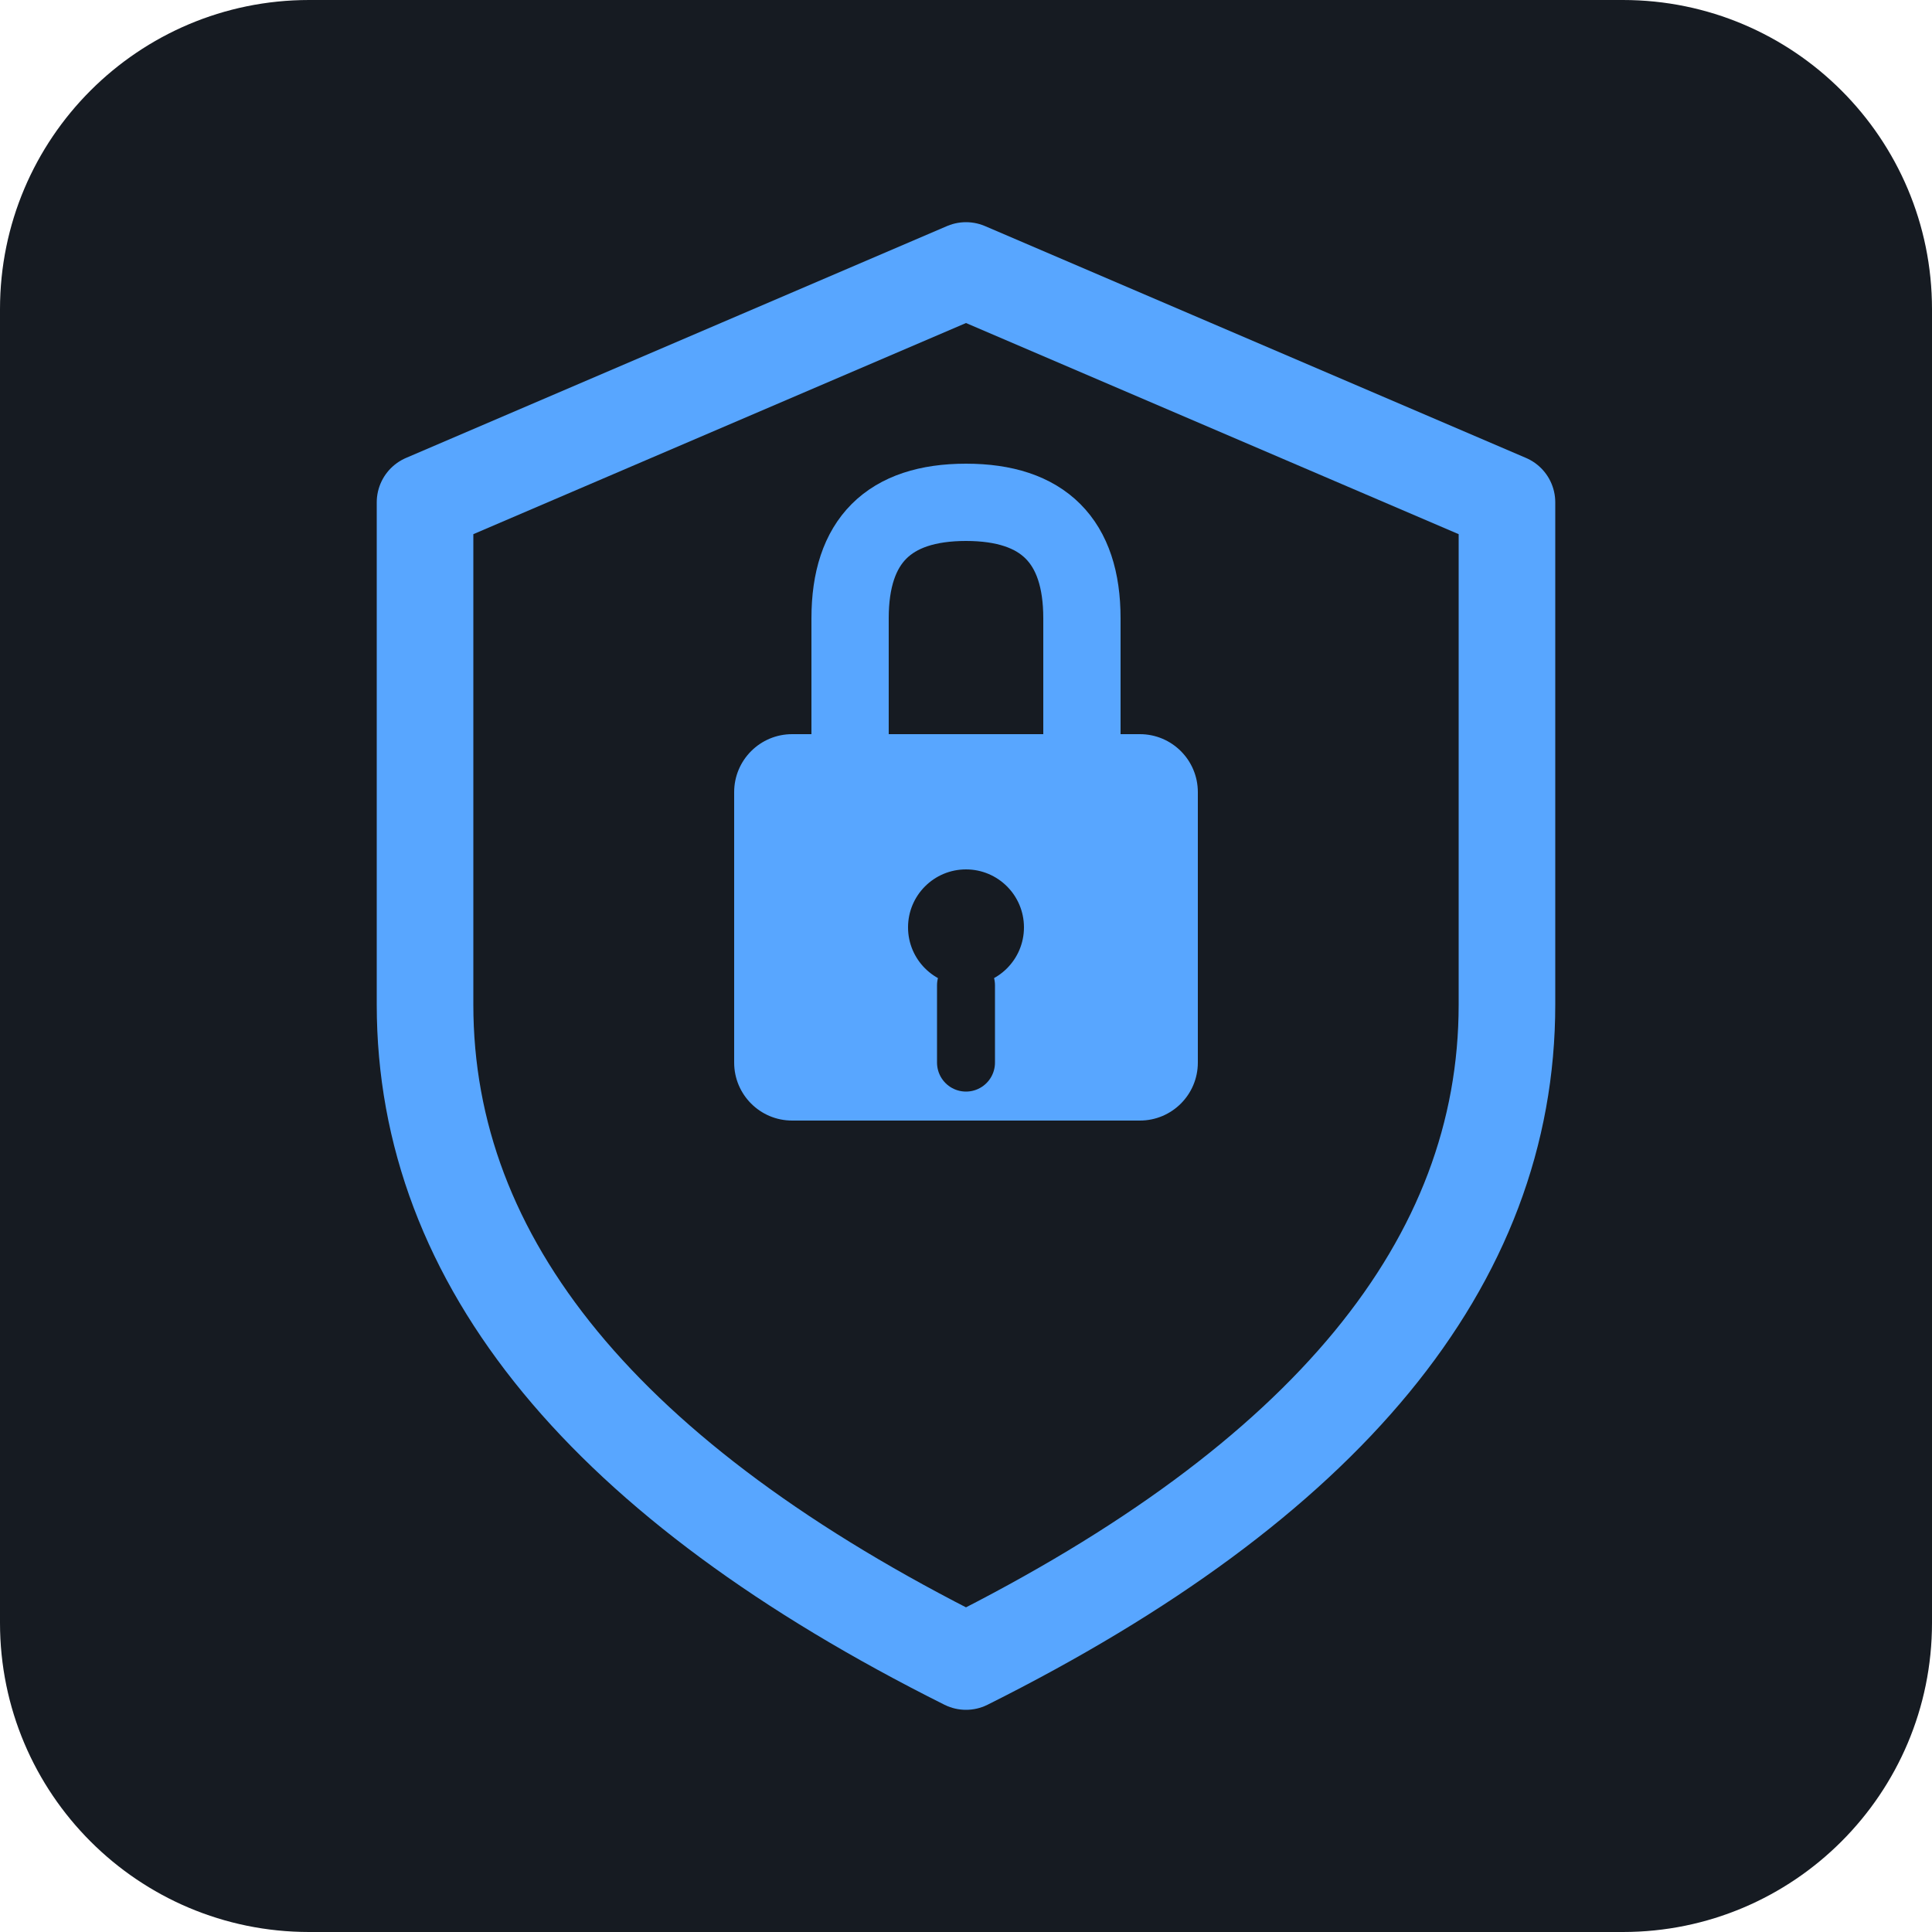
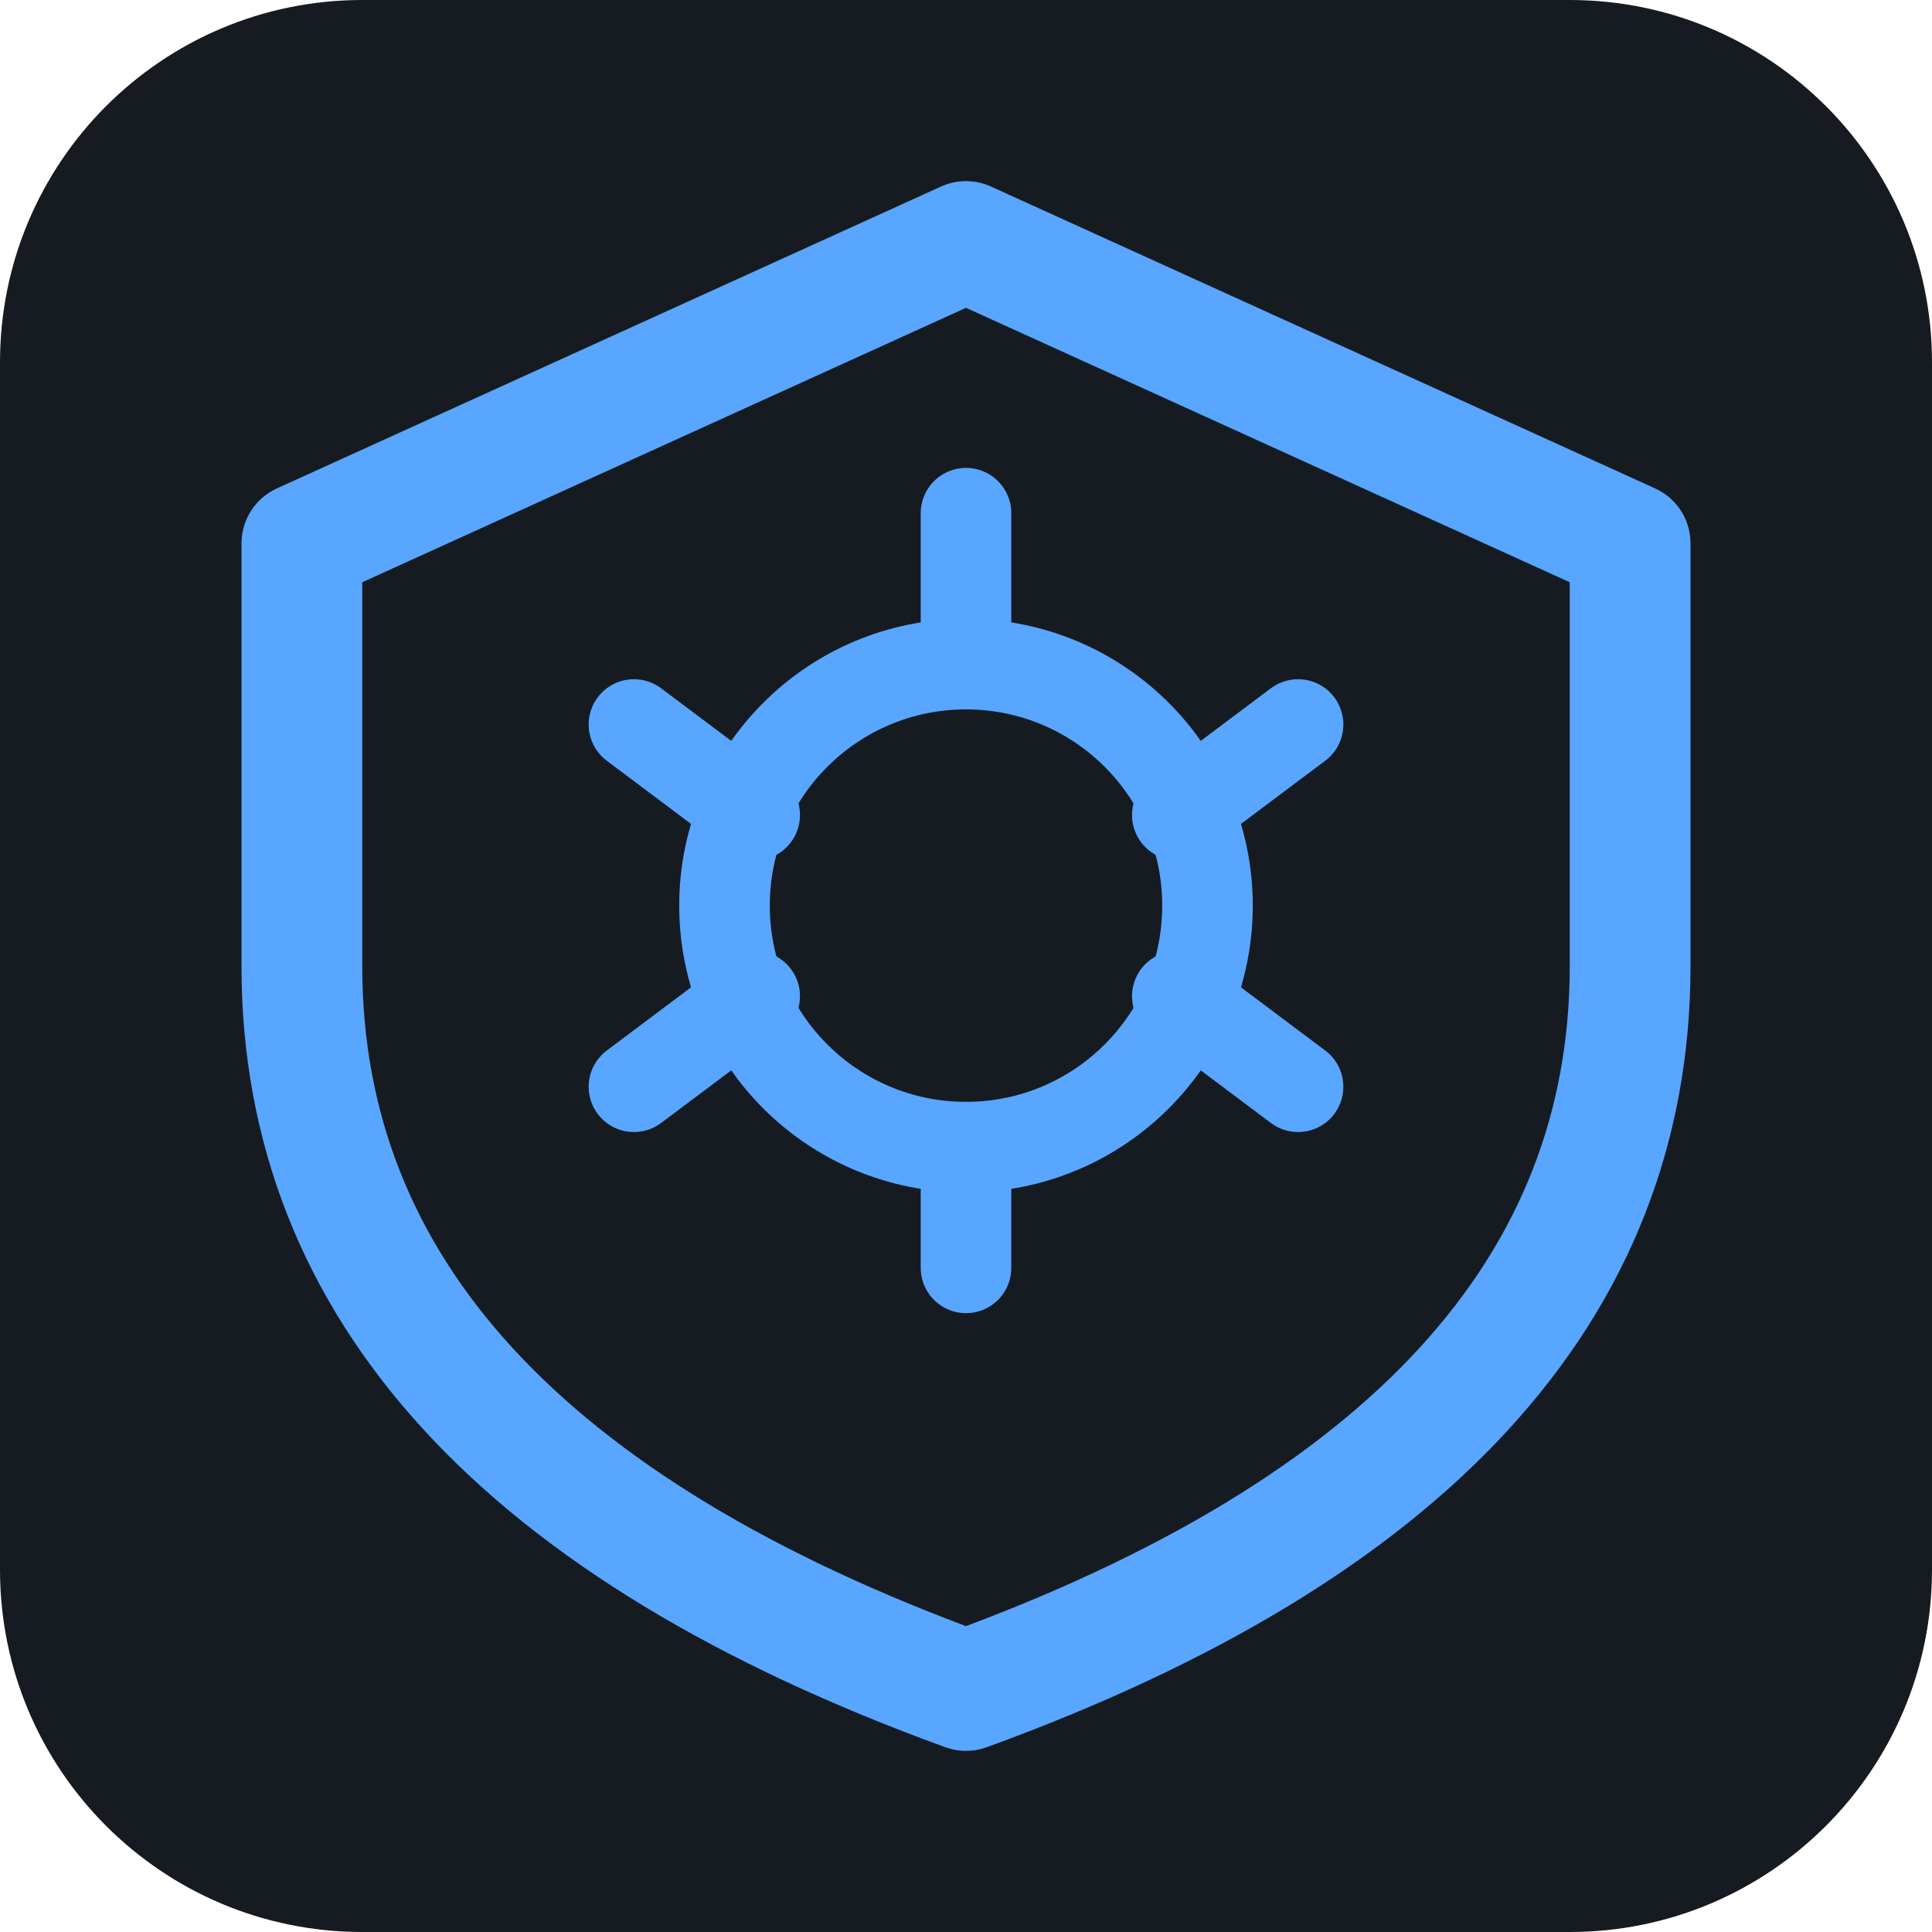
- <svg xmlns="http://www.w3.org/2000/svg" viewBox="0 0 100 100">
-   <rect width="100" height="100" rx="16" fill="#161b22" />
-   <path d="M50 14 L78 26 L78 52 Q78 72 50 86 Q22 72 22 52 L22 26 Z" fill="none" stroke="#58a6ff" stroke-width="5" stroke-linejoin="round" />
-   <rect x="38" y="38" width="24" height="20" rx="3" fill="#58a6ff" />
-   <path d="M44 38 V32 Q44 26 50 26 Q56 26 56 32 V38" fill="none" stroke="#58a6ff" stroke-width="4" stroke-linecap="round" />
-   <circle cx="50" cy="48" r="3" fill="#161b22" />
-   <line x1="50" y1="51" x2="50" y2="55" stroke="#161b22" stroke-width="3" stroke-linecap="round" />
+ <svg xmlns="http://www.w3.org/2000/svg" viewBox="0 0 32 32">
+   <rect width="32" height="32" rx="6" fill="#161b22" />
+   <path d="M16 4L27 9V16Q27 24 16 28 5 24 5 16V9Z" fill="none" stroke="#58a6ff" stroke-width="2" stroke-linejoin="round" />
+   <circle cx="16" cy="15" r="4" fill="none" stroke="#58a6ff" stroke-width="1.5" />
+   <path d="M16 11V8.5M16 19V21" stroke="#58a6ff" stroke-width="1.5" stroke-linecap="round" />
+   <path d="M12.5 13.5L10.5 12M19.5 16.5L21.5 18" stroke="#58a6ff" stroke-width="1.5" stroke-linecap="round" />
+   <path d="M12.5 16.5L10.5 18M19.5 13.5L21.5 12" stroke="#58a6ff" stroke-width="1.5" stroke-linecap="round" />
</svg>
